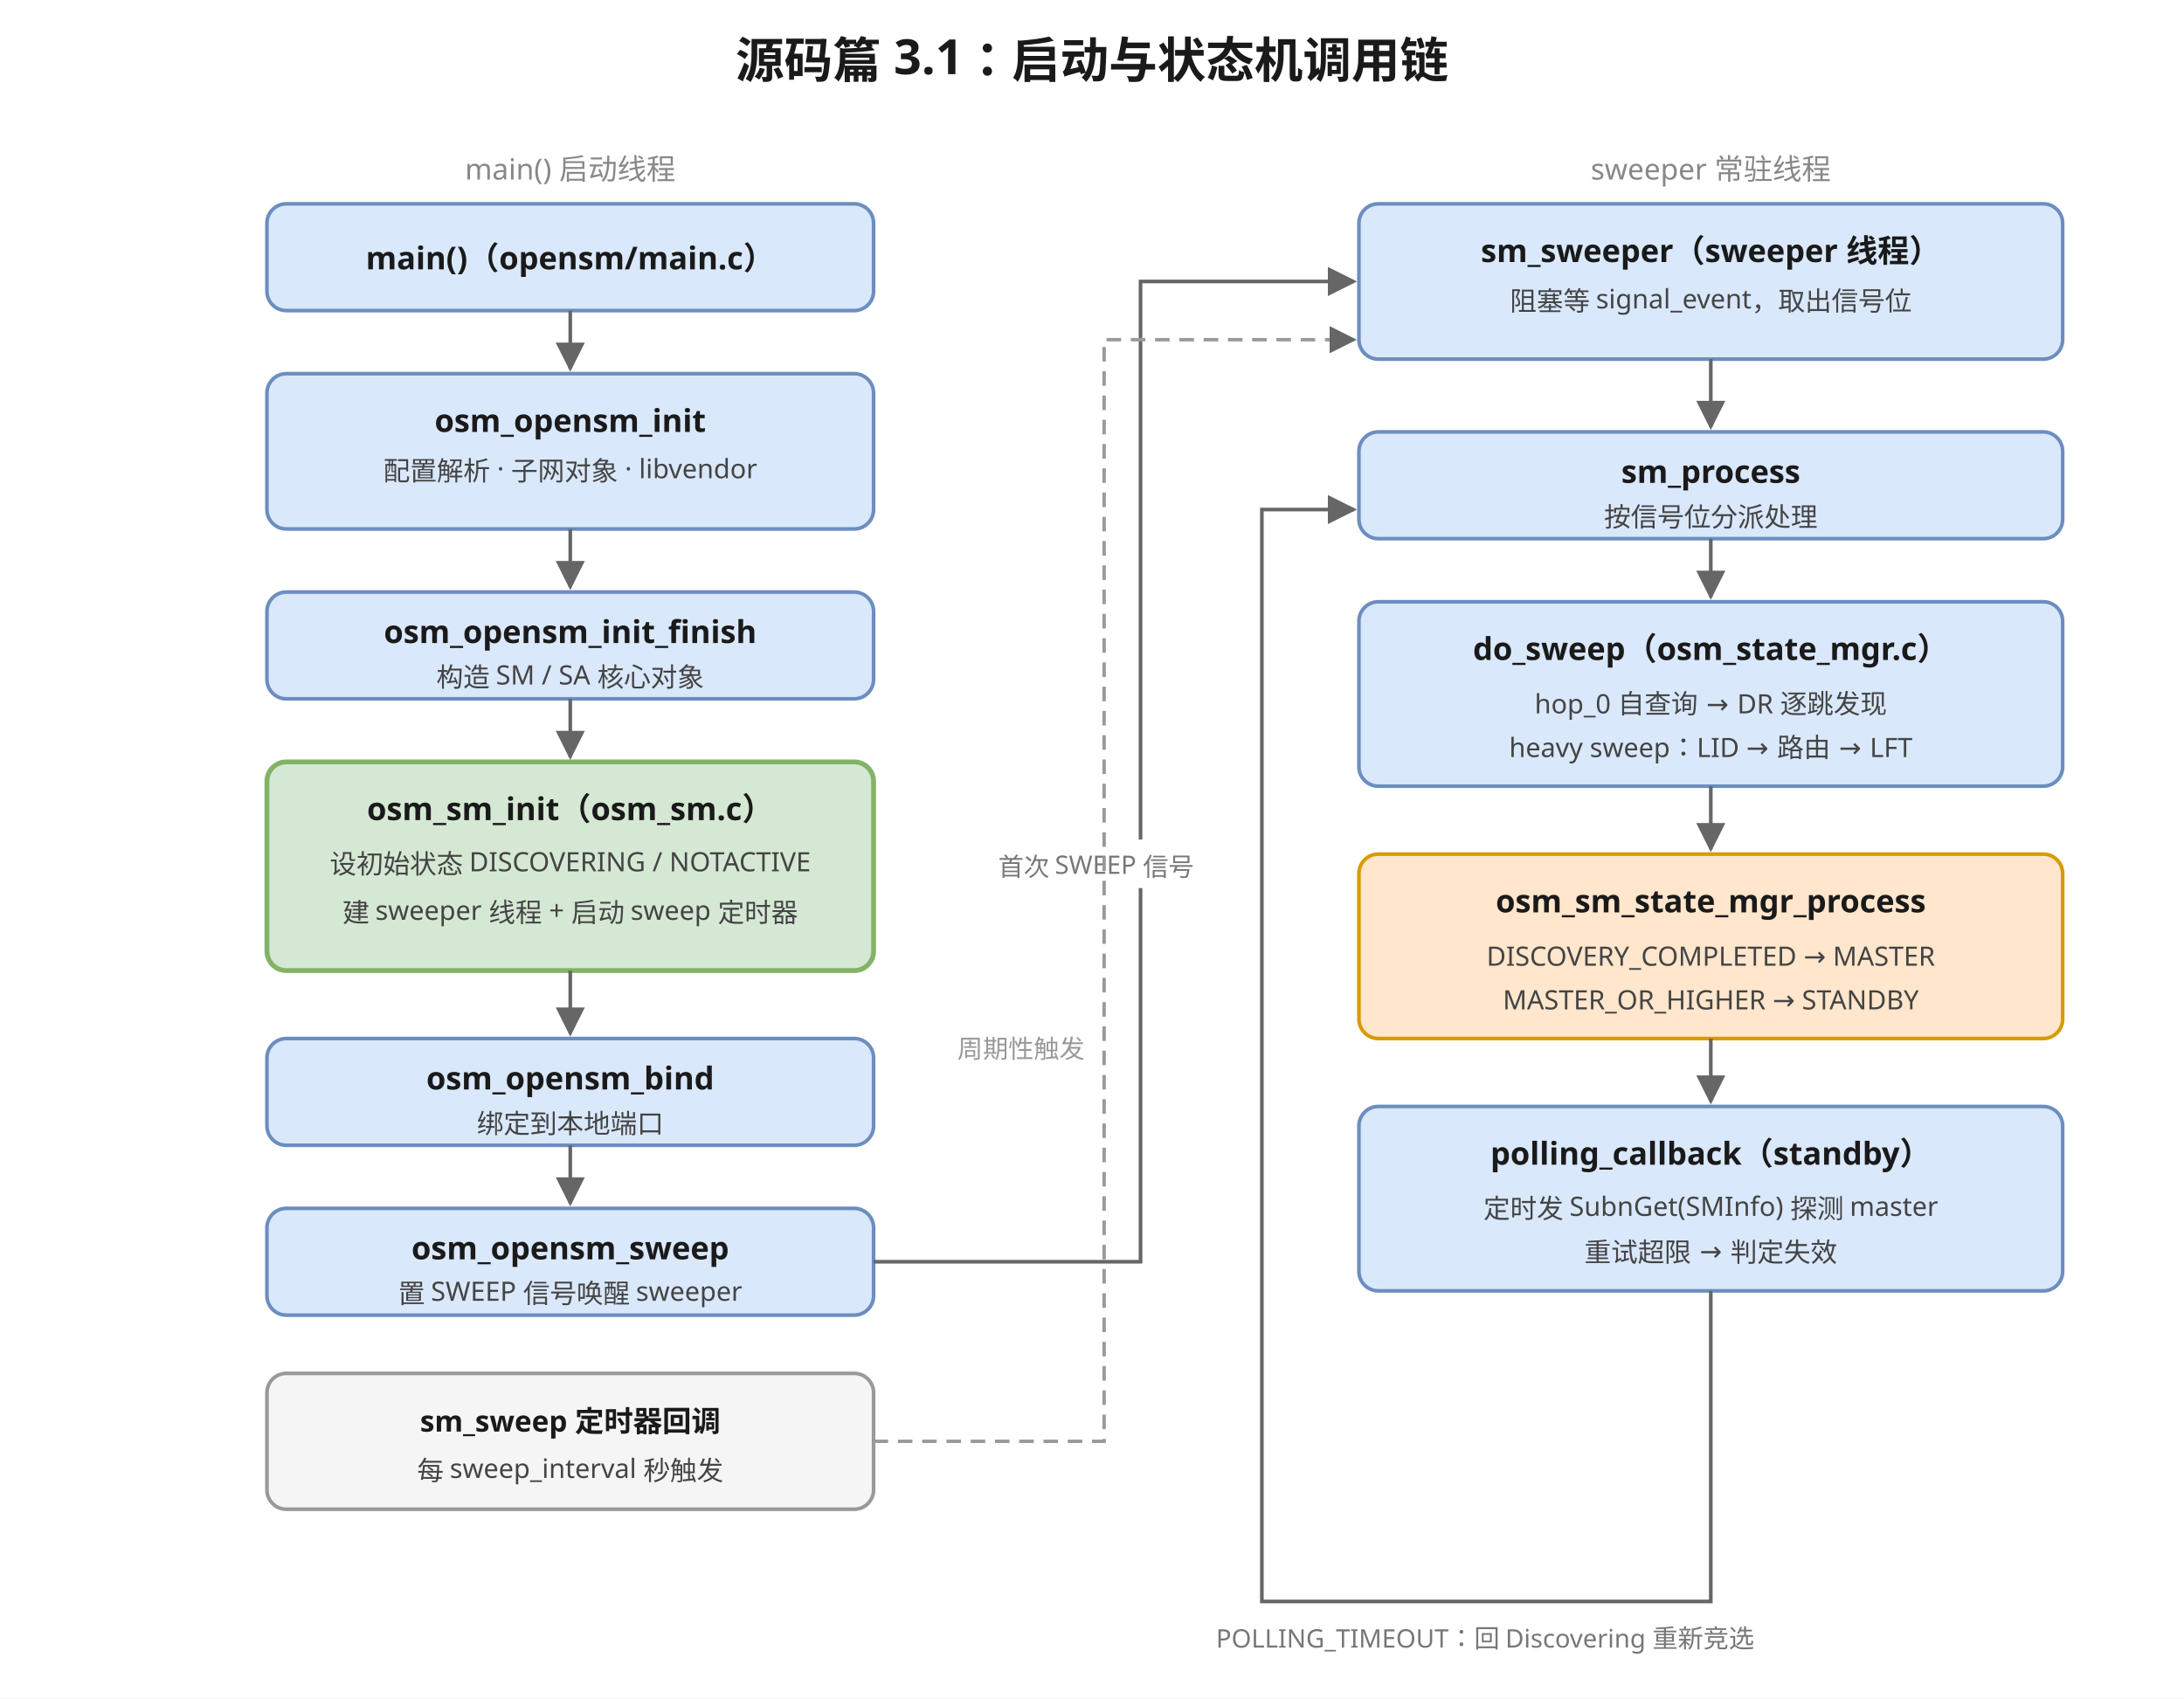
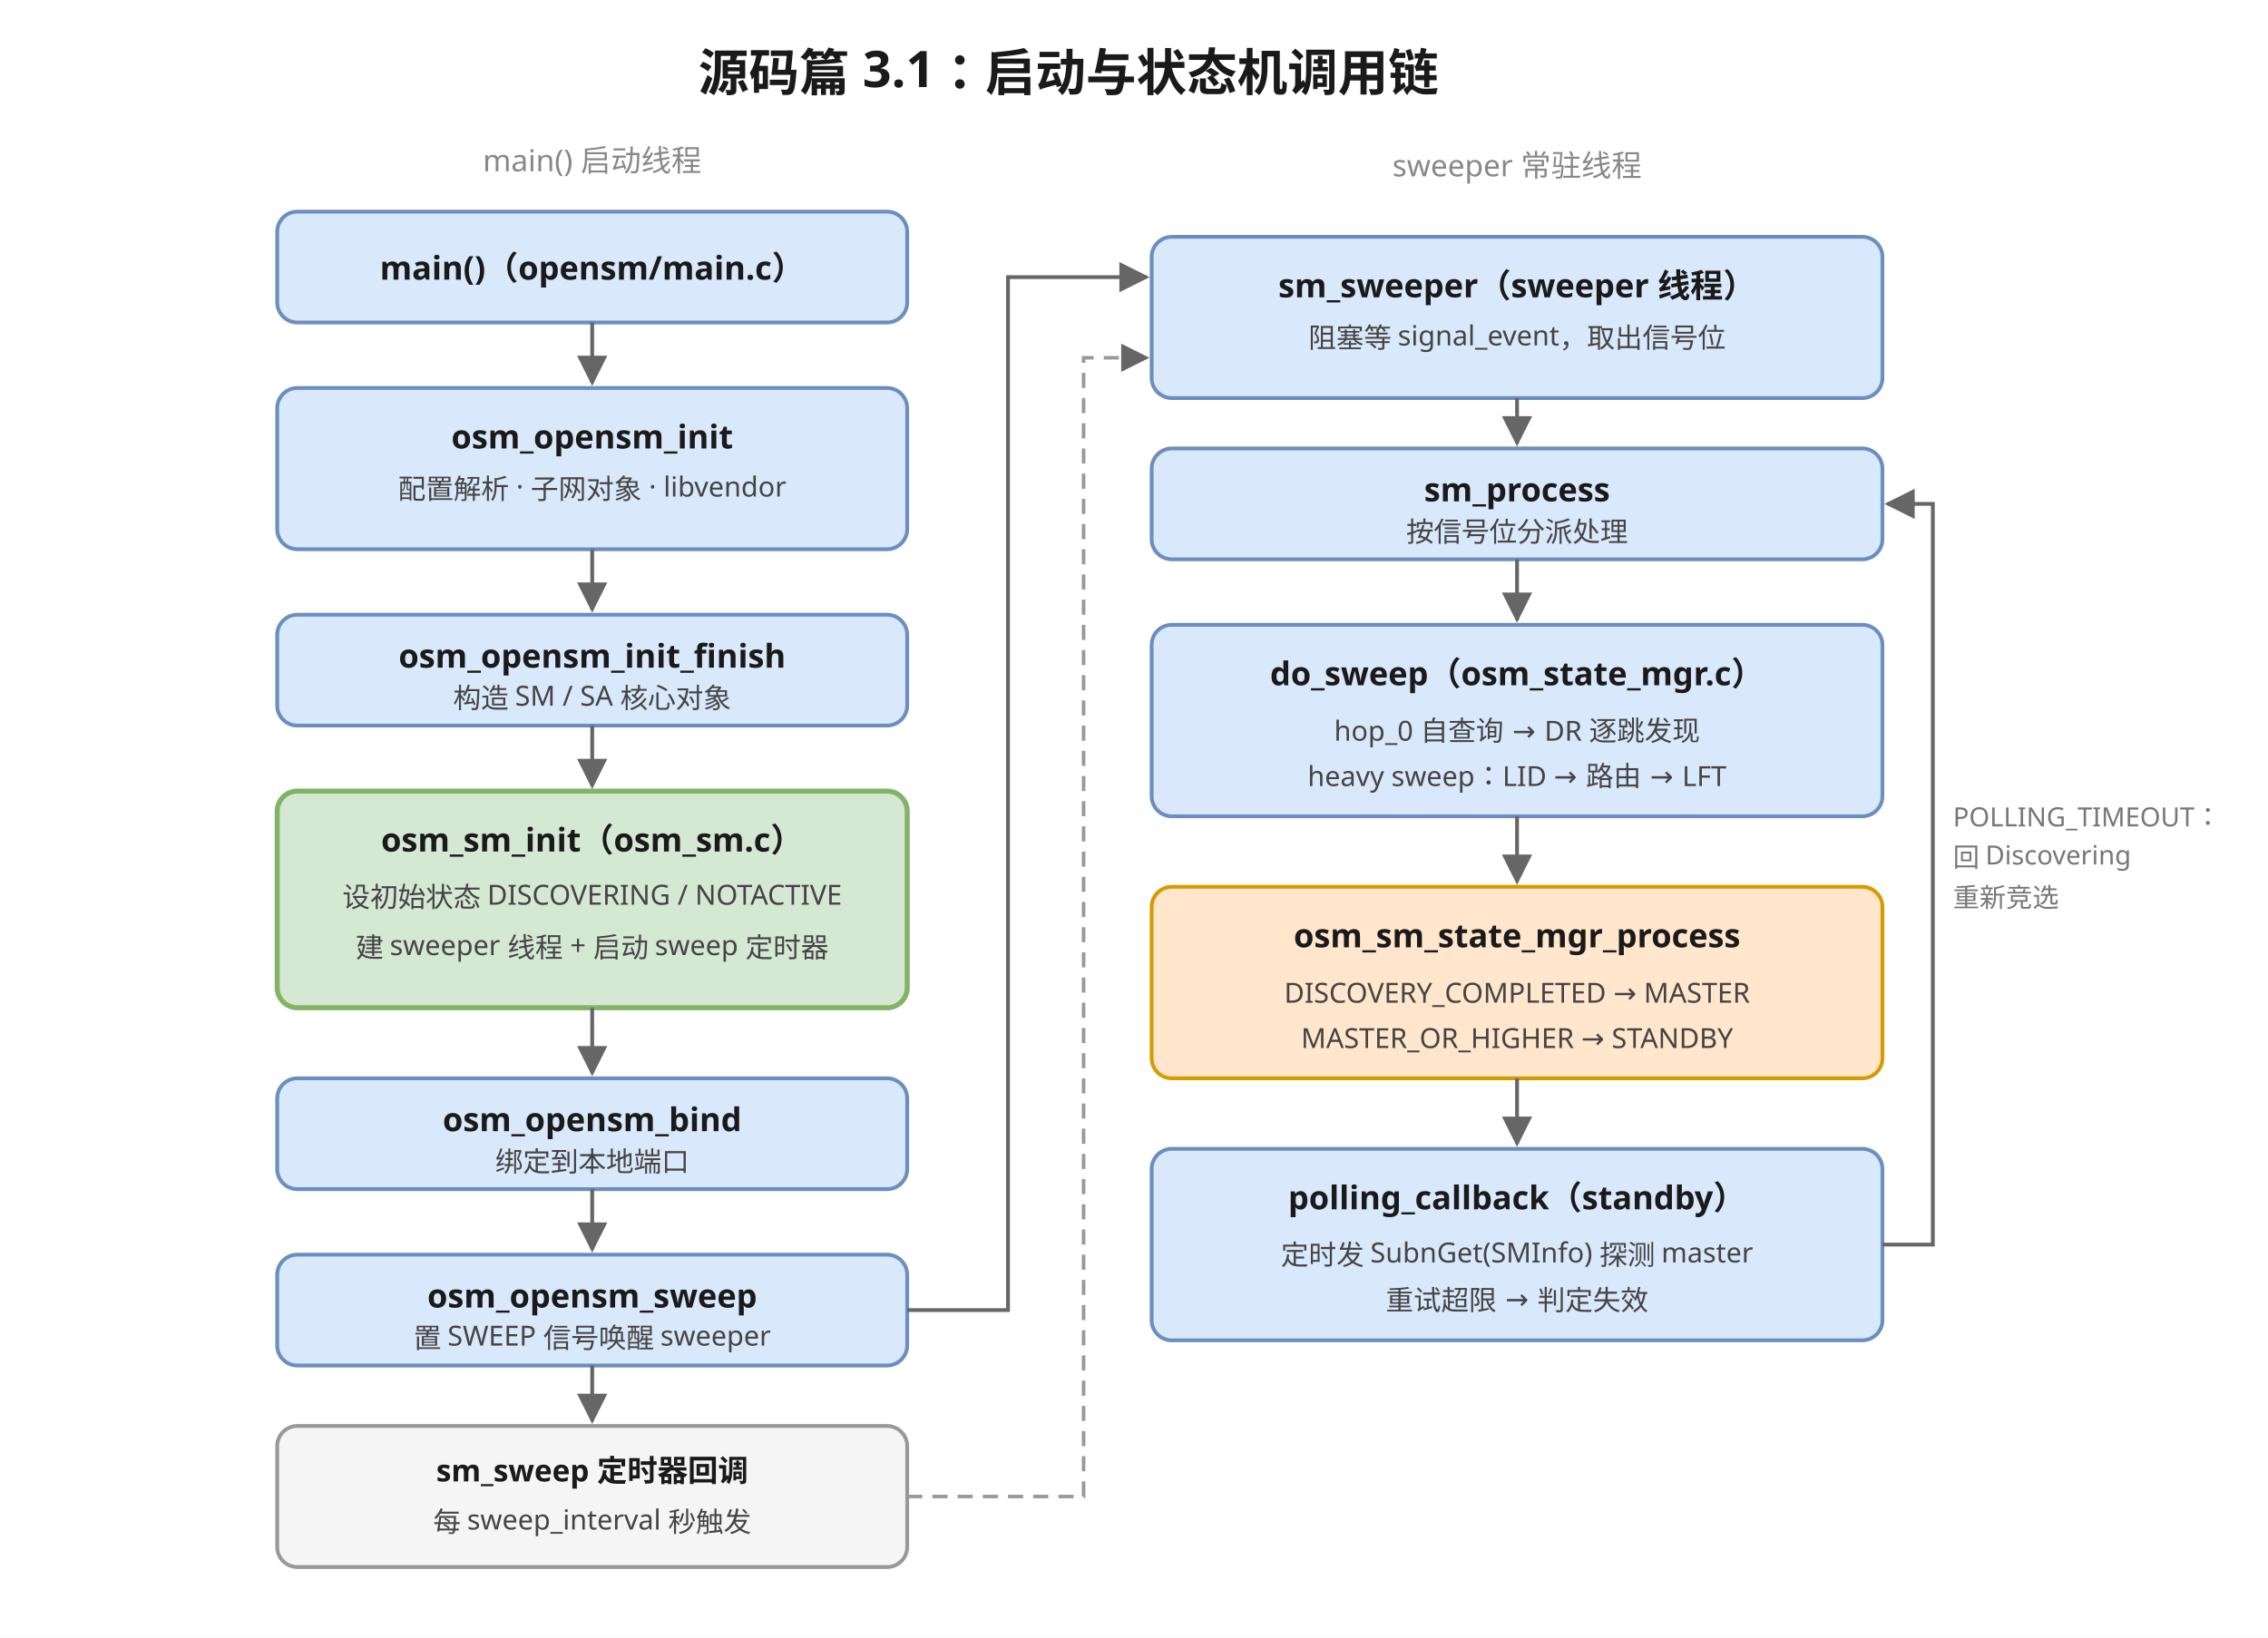
- <svg xmlns="http://www.w3.org/2000/svg" width="900" height="700" viewBox="0 0 900 700" font-family="PingFang SC, Microsoft YaHei, sans-serif">
-   <rect x="0" y="0" width="900" height="700" fill="#ffffff" />
+ <svg xmlns="http://www.w3.org/2000/svg" width="900" height="650" viewBox="0 0 900 650" font-family="PingFang SC, Microsoft YaHei, sans-serif">
+   <rect x="0" y="0" width="900" height="650" fill="#ffffff" />
  <defs>
    <marker id="arrow" viewBox="0 0 10 10" refX="9" refY="5" markerWidth="8" markerHeight="8" orient="auto">
      <path d="M 0 0 L 10 5 L 0 10 Z" fill="#666666" />
    </marker>
  </defs>
-   <text x="450" y="32" text-anchor="middle" font-size="20" font-weight="bold" fill="#1a1a1a">源码篇 3.1：启动与状态机调用链</text>
-   <text x="235" y="74" text-anchor="middle" font-size="12" fill="#888888">main() 启动线程</text>
-   <text x="705" y="74" text-anchor="middle" font-size="12" fill="#888888">sweeper 常驻线程</text>
+   <text x="424" y="36" text-anchor="middle" font-size="20" font-weight="bold" fill="#1a1a1a">源码篇 3.1：启动与状态机调用链</text>
+   <text x="235" y="68" text-anchor="middle" font-size="12" fill="#888888">main() 启动线程</text>
+   <text x="602" y="70" text-anchor="middle" font-size="12" fill="#888888">sweeper 常驻线程</text>
  <rect x="110" y="84" width="250" height="44" rx="8" ry="8" fill="#dae8fc" stroke="#6c8ebf" stroke-width="1.5" />
  <text x="235" y="111" text-anchor="middle" font-size="13" font-weight="bold" fill="#1a1a1a">main()（opensm/main.c）</text>
  <rect x="110" y="154" width="250" height="64" rx="8" ry="8" fill="#dae8fc" stroke="#6c8ebf" stroke-width="1.5" />
  <text x="235" y="178" text-anchor="middle" font-size="13" font-weight="bold" fill="#1a1a1a">osm_opensm_init</text>
  <text x="235" y="198" text-anchor="middle" font-size="11" fill="#444444">配置解析 · 子网对象 · libvendor</text>
  <rect x="110" y="244" width="250" height="44" rx="8" ry="8" fill="#dae8fc" stroke="#6c8ebf" stroke-width="1.5" />
  <text x="235" y="265" text-anchor="middle" font-size="13" font-weight="bold" fill="#1a1a1a">osm_opensm_init_finish</text>
-   <text x="235" y="283" text-anchor="middle" font-size="11" fill="#444444">构造 SM / SA 核心对象</text>
+   <text x="235" y="281" text-anchor="middle" font-size="11" fill="#444444">构造 SM / SA 核心对象</text>
  <rect x="110" y="314" width="250" height="86" rx="8" ry="8" fill="#d5e8d4" stroke="#82b366" stroke-width="2" />
  <text x="235" y="338" text-anchor="middle" font-size="13" font-weight="bold" fill="#1a1a1a">osm_sm_init（osm_sm.c）</text>
  <text x="235" y="360" text-anchor="middle" font-size="11" fill="#444444">设初始状态 DISCOVERING / NOTACTIVE</text>
  <text x="235" y="380" text-anchor="middle" font-size="11" fill="#444444">建 sweeper 线程 + 启动 sweep 定时器</text>
  <rect x="110" y="428" width="250" height="44" rx="8" ry="8" fill="#dae8fc" stroke="#6c8ebf" stroke-width="1.5" />
  <text x="235" y="449" text-anchor="middle" font-size="13" font-weight="bold" fill="#1a1a1a">osm_opensm_bind</text>
-   <text x="235" y="467" text-anchor="middle" font-size="11" fill="#444444">绑定到本地端口</text>
+   <text x="235" y="465" text-anchor="middle" font-size="11" fill="#444444">绑定到本地端口</text>
  <rect x="110" y="498" width="250" height="44" rx="8" ry="8" fill="#dae8fc" stroke="#6c8ebf" stroke-width="1.5" />
  <text x="235" y="519" text-anchor="middle" font-size="13" font-weight="bold" fill="#1a1a1a">osm_opensm_sweep</text>
-   <text x="235" y="537" text-anchor="middle" font-size="11" fill="#444444">置 SWEEP 信号唤醒 sweeper</text>
+   <text x="235" y="535" text-anchor="middle" font-size="11" fill="#444444">置 SWEEP 信号唤醒 sweeper</text>
  <line x1="235" y1="128" x2="235" y2="152" stroke="#666666" stroke-width="1.5" marker-end="url(#arrow)" />
  <line x1="235" y1="218" x2="235" y2="242" stroke="#666666" stroke-width="1.5" marker-end="url(#arrow)" />
  <line x1="235" y1="288" x2="235" y2="312" stroke="#666666" stroke-width="1.5" marker-end="url(#arrow)" />
  <line x1="235" y1="400" x2="235" y2="426" stroke="#666666" stroke-width="1.5" marker-end="url(#arrow)" />
  <line x1="235" y1="472" x2="235" y2="496" stroke="#666666" stroke-width="1.5" marker-end="url(#arrow)" />
-   <rect x="560" y="84" width="290" height="64" rx="8" ry="8" fill="#dae8fc" stroke="#6c8ebf" stroke-width="1.5" />
-   <text x="705" y="108" text-anchor="middle" font-size="13" font-weight="bold" fill="#1a1a1a">sm_sweeper（sweeper 线程）</text>
-   <text x="705" y="128" text-anchor="middle" font-size="11" fill="#444444">阻塞等 signal_event，取出信号位</text>
-   <rect x="560" y="178" width="290" height="44" rx="8" ry="8" fill="#dae8fc" stroke="#6c8ebf" stroke-width="1.5" />
-   <text x="705" y="199" text-anchor="middle" font-size="13" font-weight="bold" fill="#1a1a1a">sm_process</text>
-   <text x="705" y="217" text-anchor="middle" font-size="11" fill="#444444">按信号位分派处理</text>
-   <rect x="560" y="248" width="290" height="76" rx="8" ry="8" fill="#dae8fc" stroke="#6c8ebf" stroke-width="1.5" />
-   <text x="705" y="272" text-anchor="middle" font-size="13" font-weight="bold" fill="#1a1a1a">do_sweep（osm_state_mgr.c）</text>
-   <text x="705" y="294" text-anchor="middle" font-size="11" fill="#444444">hop_0 自查询 → DR 逐跳发现</text>
-   <text x="705" y="312" text-anchor="middle" font-size="11" fill="#444444">heavy sweep：LID → 路由 → LFT</text>
-   <rect x="560" y="352" width="290" height="76" rx="8" ry="8" fill="#ffe6cc" stroke="#d79b00" stroke-width="1.5" />
-   <text x="705" y="376" text-anchor="middle" font-size="13" font-weight="bold" fill="#1a1a1a">osm_sm_state_mgr_process</text>
-   <text x="705" y="398" text-anchor="middle" font-size="11" fill="#444444">DISCOVERY_COMPLETED → MASTER</text>
-   <text x="705" y="416" text-anchor="middle" font-size="11" fill="#444444">MASTER_OR_HIGHER → STANDBY</text>
-   <rect x="560" y="456" width="290" height="76" rx="8" ry="8" fill="#dae8fc" stroke="#6c8ebf" stroke-width="1.5" />
-   <text x="705" y="480" text-anchor="middle" font-size="13" font-weight="bold" fill="#1a1a1a">polling_callback（standby）</text>
-   <text x="705" y="502" text-anchor="middle" font-size="11" fill="#444444">定时发 SubnGet(SMInfo) 探测 master</text>
-   <text x="705" y="520" text-anchor="middle" font-size="11" fill="#444444">重试超限 → 判定失效</text>
-   <line x1="705" y1="148" x2="705" y2="176" stroke="#666666" stroke-width="1.5" marker-end="url(#arrow)" />
-   <line x1="705" y1="222" x2="705" y2="246" stroke="#666666" stroke-width="1.5" marker-end="url(#arrow)" />
-   <line x1="705" y1="324" x2="705" y2="350" stroke="#666666" stroke-width="1.5" marker-end="url(#arrow)" />
-   <line x1="705" y1="428" x2="705" y2="454" stroke="#666666" stroke-width="1.5" marker-end="url(#arrow)" />
-   <polyline points="705,532 705,660 520,660 520,210 558,210" fill="none" stroke="#666666" stroke-width="1.5" marker-end="url(#arrow)" />
-   <rect x="500" y="664" width="224" height="20" fill="#ffffff" />
-   <text x="612" y="679" text-anchor="middle" font-size="10.5" fill="#777777">POLLING_TIMEOUT：回 Discovering 重新竞选</text>
-   <polyline points="360,520 470,520 470,116 558,116" fill="none" stroke="#666666" stroke-width="1.5" marker-end="url(#arrow)" />
-   <rect x="396" y="346" width="104" height="20" fill="#ffffff" />
-   <text x="492" y="361" text-anchor="end" font-size="10.5" fill="#777777">首次 SWEEP 信号</text>
  <rect x="110" y="566" width="250" height="56" rx="8" ry="8" fill="#f5f5f5" stroke="#999999" stroke-width="1.5" />
-   <text x="235" y="590" text-anchor="middle" font-size="12" font-weight="bold" fill="#1a1a1a">sm_sweep 定时器回调</text>
-   <text x="235" y="610" text-anchor="middle" font-size="11" fill="#444444">每 sweep_interval 秒触发</text>
-   <polyline points="360,594 455,594 455,140 558,140" fill="none" stroke="#999999" stroke-width="1.4" stroke-dasharray="6 4" marker-end="url(#arrow)" />
-   <rect x="390" y="421" width="60" height="20" fill="#ffffff" />
-   <text x="447" y="436" text-anchor="end" font-size="10.5" fill="#999999">周期性触发</text>
+   <text x="235" y="588" text-anchor="middle" font-size="12" font-weight="bold" fill="#1a1a1a">sm_sweep 定时器回调</text>
+   <text x="235" y="608" text-anchor="middle" font-size="11" fill="#444444">每 sweep_interval 秒触发</text>
+   <line x1="235" y1="542" x2="235" y2="564" stroke="#666666" stroke-width="1.5" marker-end="url(#arrow)" />
+   <rect x="457" y="94" width="290" height="64" rx="8" ry="8" fill="#dae8fc" stroke="#6c8ebf" stroke-width="1.5" />
+   <text x="602" y="118" text-anchor="middle" font-size="13" font-weight="bold" fill="#1a1a1a">sm_sweeper（sweeper 线程）</text>
+   <text x="602" y="138" text-anchor="middle" font-size="11" fill="#444444">阻塞等 signal_event，取出信号位</text>
+   <rect x="457" y="178" width="290" height="44" rx="8" ry="8" fill="#dae8fc" stroke="#6c8ebf" stroke-width="1.5" />
+   <text x="602" y="199" text-anchor="middle" font-size="13" font-weight="bold" fill="#1a1a1a">sm_process</text>
+   <text x="602" y="215" text-anchor="middle" font-size="11" fill="#444444">按信号位分派处理</text>
+   <rect x="457" y="248" width="290" height="76" rx="8" ry="8" fill="#dae8fc" stroke="#6c8ebf" stroke-width="1.5" />
+   <text x="602" y="272" text-anchor="middle" font-size="13" font-weight="bold" fill="#1a1a1a">do_sweep（osm_state_mgr.c）</text>
+   <text x="602" y="294" text-anchor="middle" font-size="11" fill="#444444">hop_0 自查询 → DR 逐跳发现</text>
+   <text x="602" y="312" text-anchor="middle" font-size="11" fill="#444444">heavy sweep：LID → 路由 → LFT</text>
+   <rect x="457" y="352" width="290" height="76" rx="8" ry="8" fill="#ffe6cc" stroke="#d79b00" stroke-width="1.5" />
+   <text x="602" y="376" text-anchor="middle" font-size="13" font-weight="bold" fill="#1a1a1a">osm_sm_state_mgr_process</text>
+   <text x="602" y="398" text-anchor="middle" font-size="11" fill="#444444">DISCOVERY_COMPLETED → MASTER</text>
+   <text x="602" y="416" text-anchor="middle" font-size="11" fill="#444444">MASTER_OR_HIGHER → STANDBY</text>
+   <rect x="457" y="456" width="290" height="76" rx="8" ry="8" fill="#dae8fc" stroke="#6c8ebf" stroke-width="1.5" />
+   <text x="602" y="480" text-anchor="middle" font-size="13" font-weight="bold" fill="#1a1a1a">polling_callback（standby）</text>
+   <text x="602" y="502" text-anchor="middle" font-size="11" fill="#444444">定时发 SubnGet(SMInfo) 探测 master</text>
+   <text x="602" y="520" text-anchor="middle" font-size="11" fill="#444444">重试超限 → 判定失效</text>
+   <line x1="602" y1="158" x2="602" y2="176" stroke="#666666" stroke-width="1.5" marker-end="url(#arrow)" />
+   <line x1="602" y1="222" x2="602" y2="246" stroke="#666666" stroke-width="1.5" marker-end="url(#arrow)" />
+   <line x1="602" y1="324" x2="602" y2="350" stroke="#666666" stroke-width="1.5" marker-end="url(#arrow)" />
+   <line x1="602" y1="428" x2="602" y2="454" stroke="#666666" stroke-width="1.5" marker-end="url(#arrow)" />
+   <polyline points="360,520 400,520 400,110 455,110" fill="none" stroke="#666666" stroke-width="1.5" marker-end="url(#arrow)" />
+   <polyline points="360,594 430,594 430,142 455,142" fill="none" stroke="#999999" stroke-width="1.4" stroke-dasharray="6 4" marker-end="url(#arrow)" />
+   <polyline points="747,494 767,494 767,200 749,200" fill="none" stroke="#666666" stroke-width="1.5" marker-end="url(#arrow)" />
+   <rect x="769" y="312" width="120" height="48" fill="#ffffff" />
+   <text x="775" y="328" text-anchor="start" font-size="10.5" fill="#777777">POLLING_TIMEOUT：</text>
+   <text x="775" y="344" text-anchor="start" font-size="10.5" fill="#777777">回 Discovering</text>
+   <text x="775" y="360" text-anchor="start" font-size="10.5" fill="#777777">重新竞选</text>
</svg>
